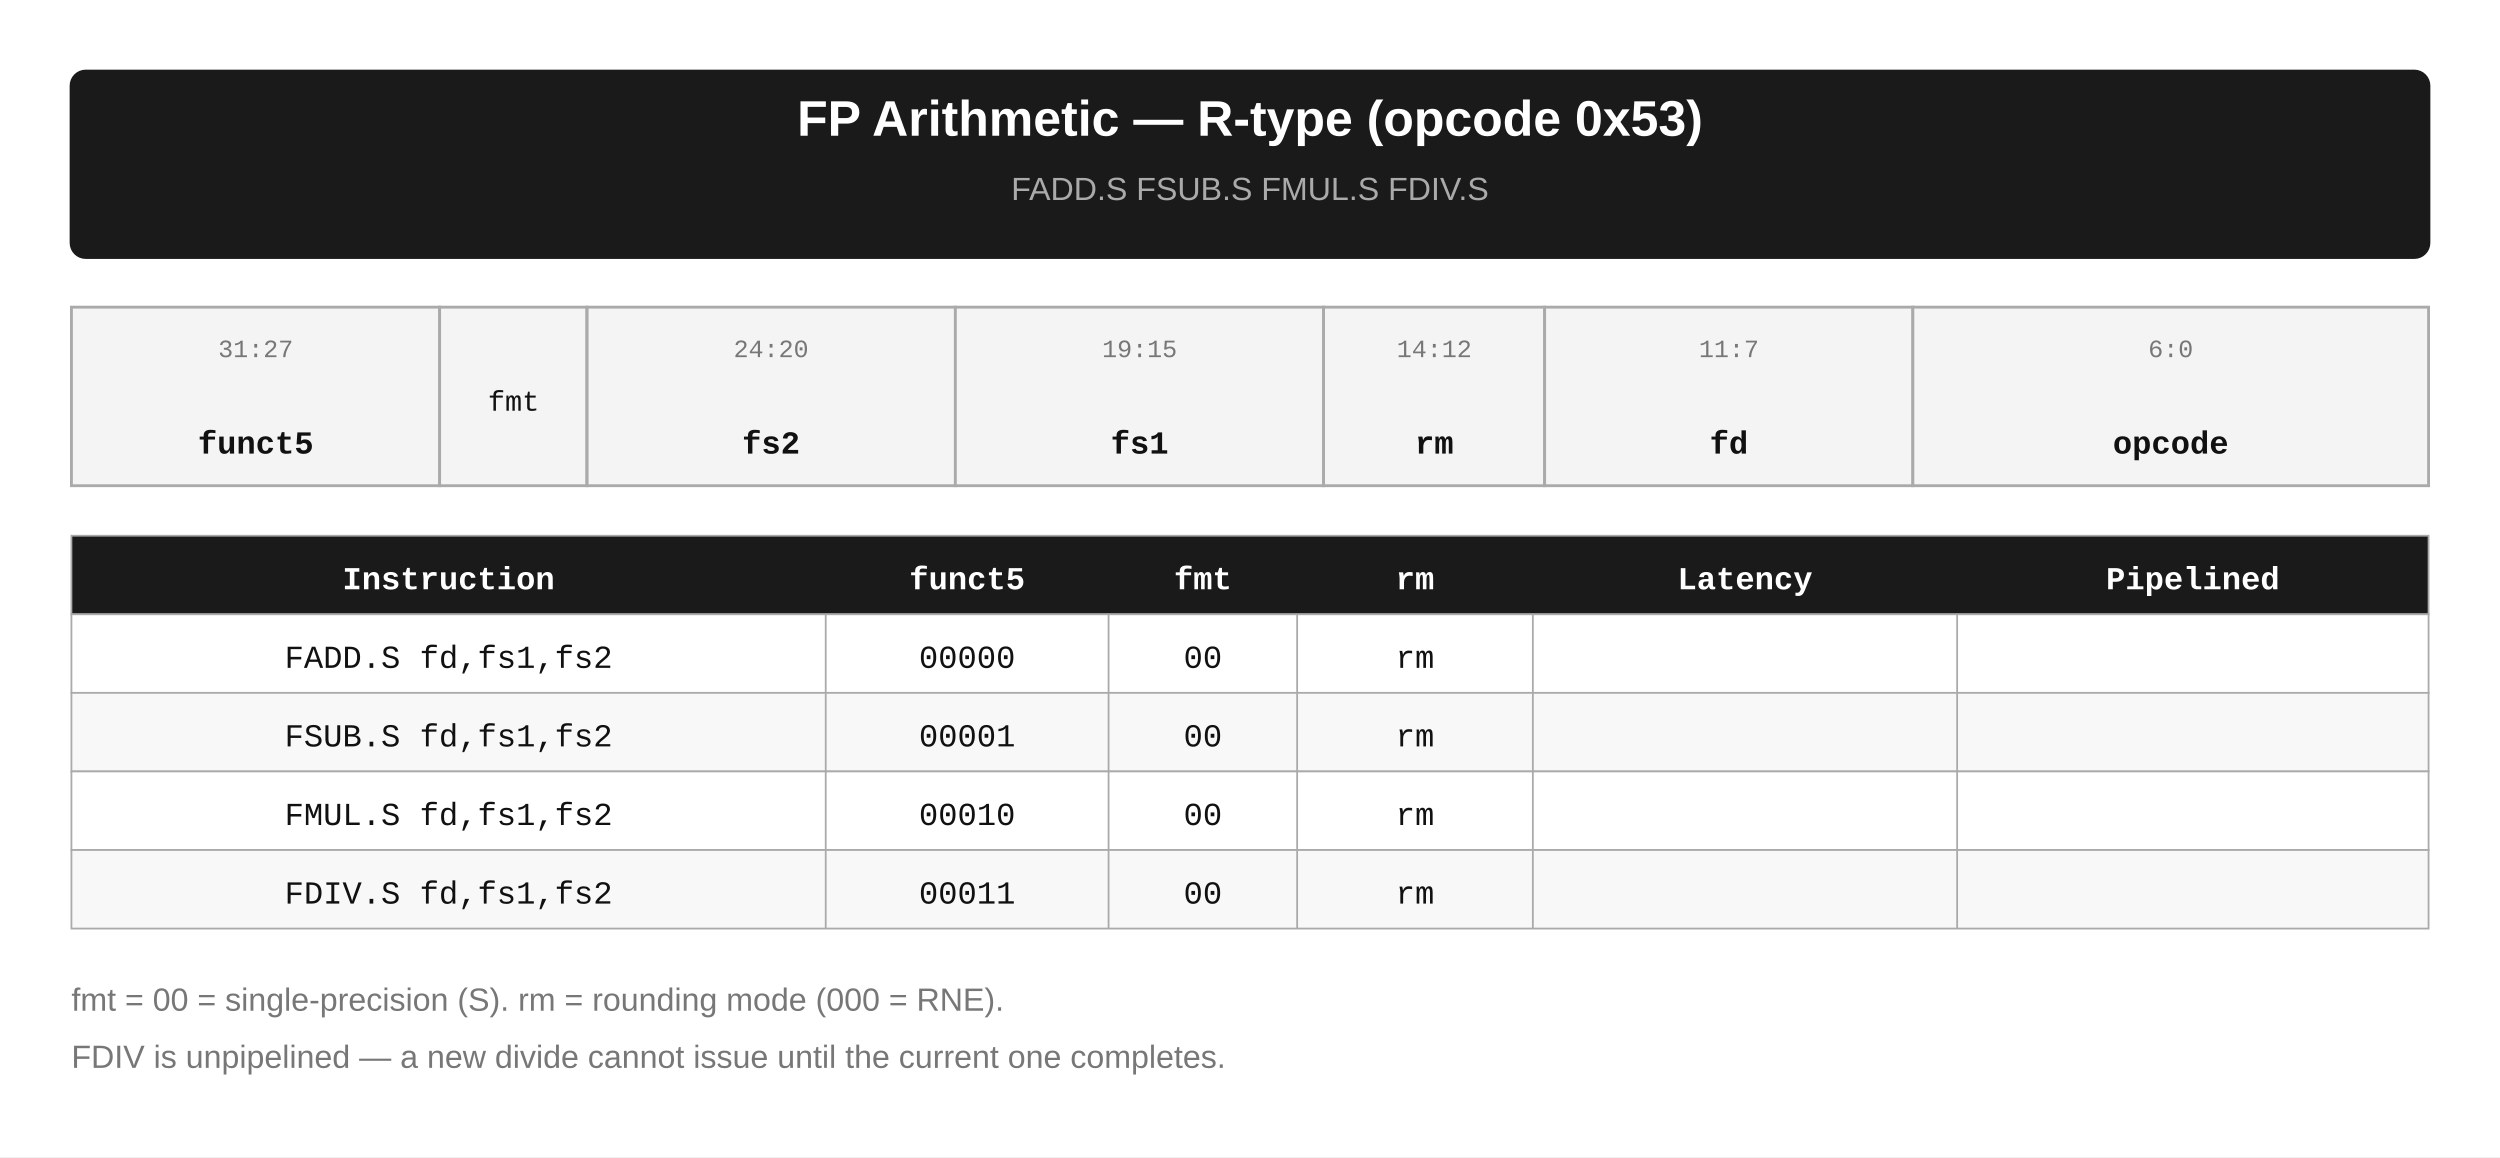
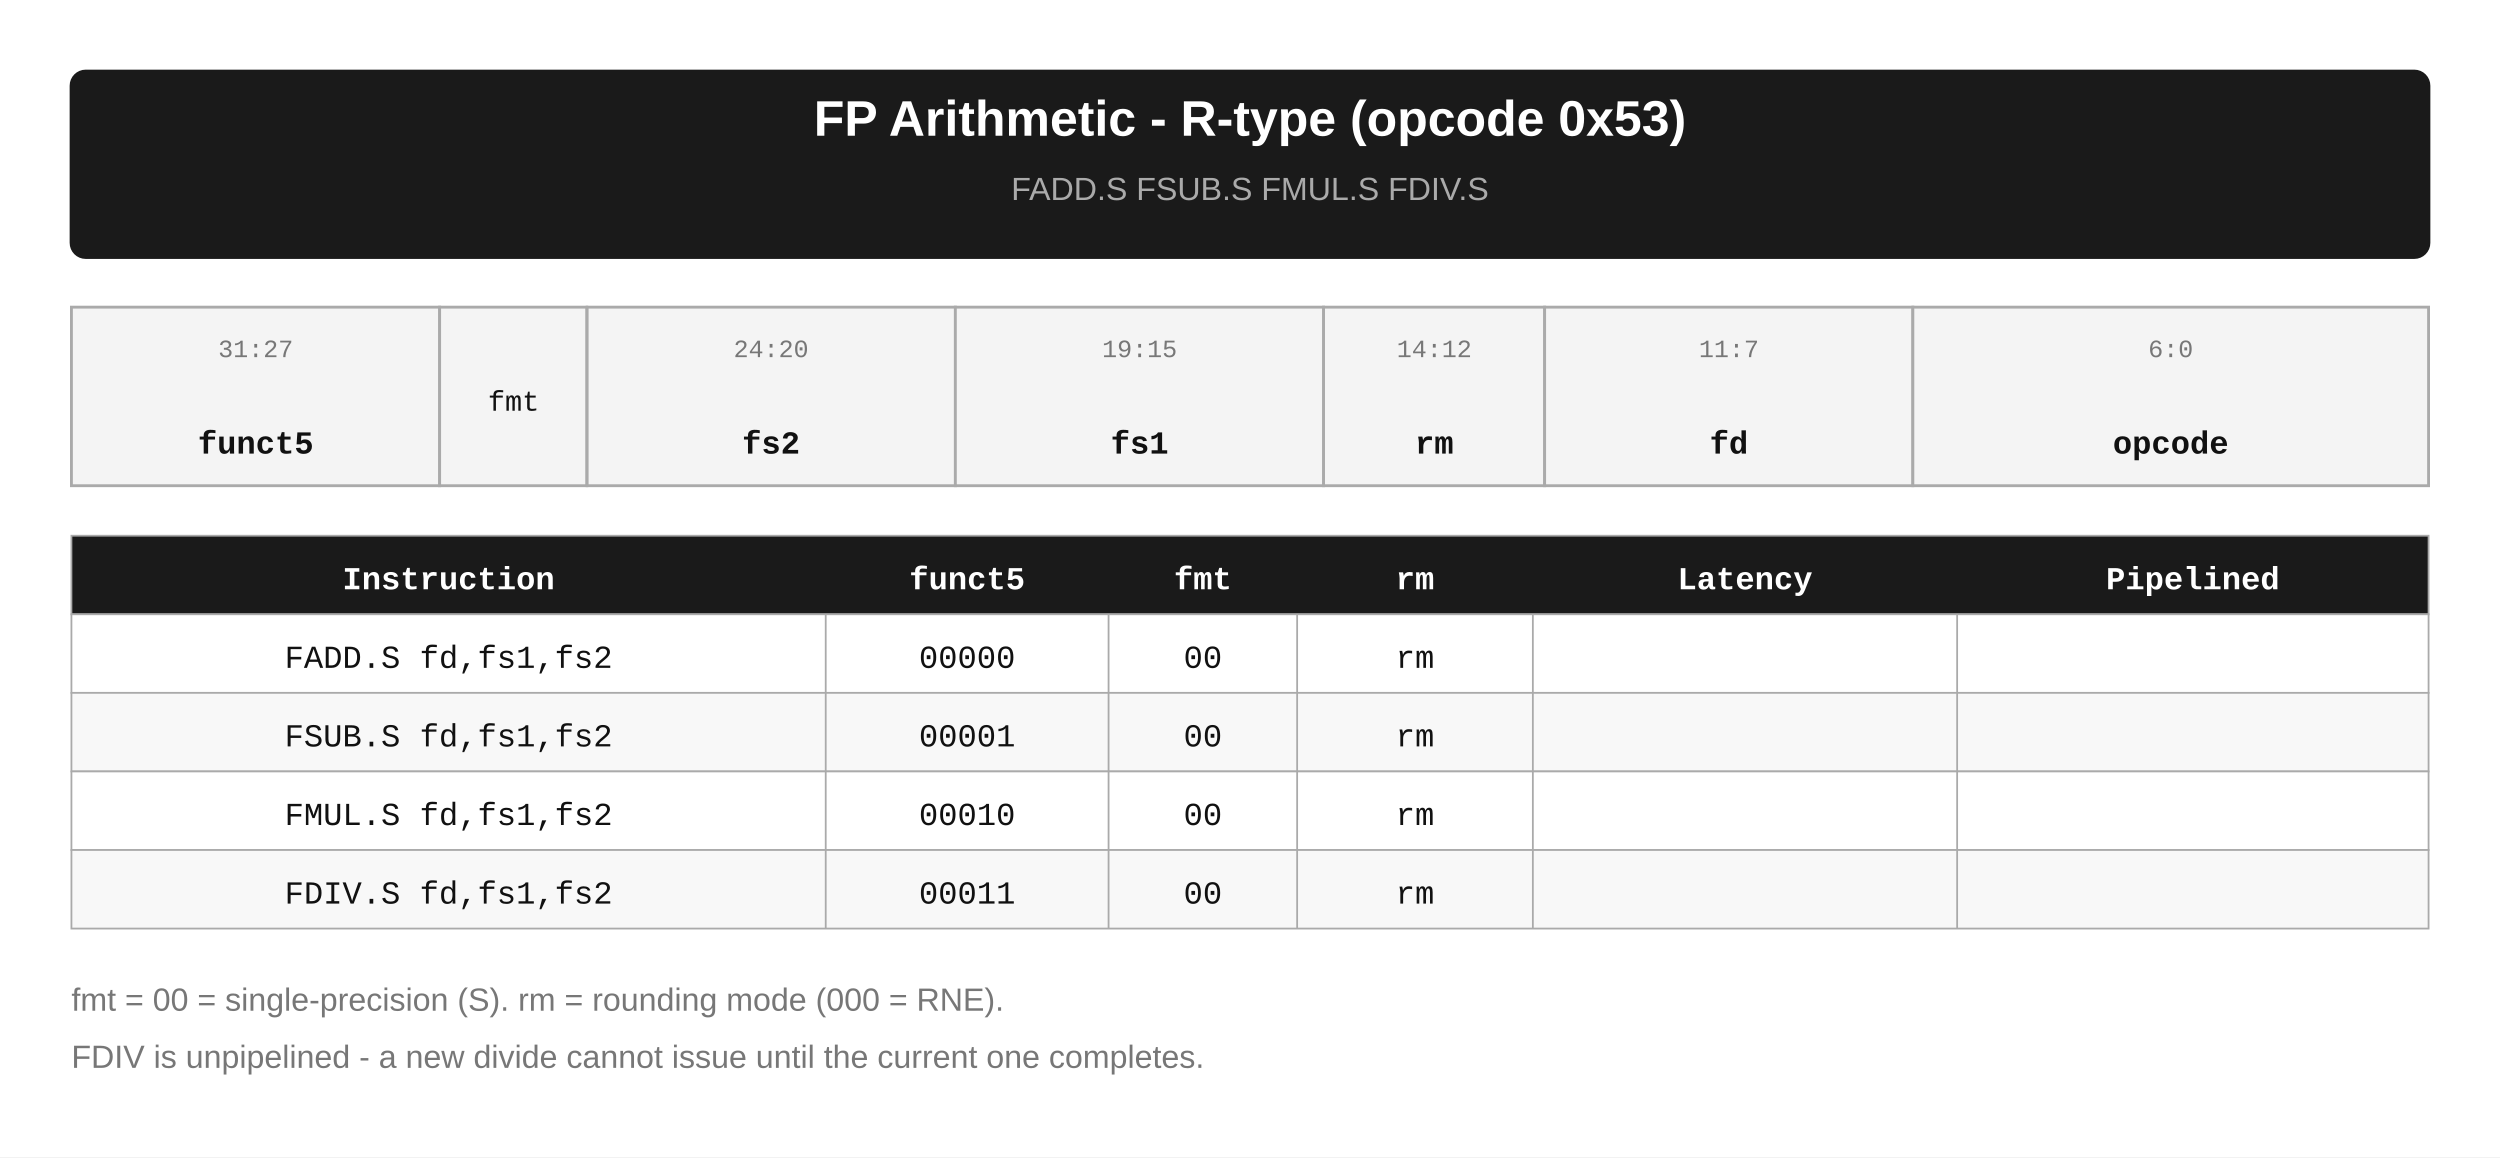
<svg xmlns="http://www.w3.org/2000/svg" width="700" height="324" viewBox="0 0 700 324">
  <rect width="700" height="324" fill="#ffffff" />
  <rect x="20.0" y="20.0" width="660.0" height="52.0" fill="#1a1a1a" stroke="#1a1a1a" stroke-width="1" rx="4" />
-   <text x="350.0" y="38.0" font-family="Arial, Helvetica, sans-serif" font-size="14" font-weight="bold" fill="#ffffff" text-anchor="middle">FP Arithmetic  —  R-type  (opcode 0x53)</text>
+   <text x="350.0" y="38.0" font-family="Arial, Helvetica, sans-serif" font-size="14" font-weight="bold" fill="#ffffff" text-anchor="middle">FP Arithmetic  -  R-type  (opcode 0x53)</text>
  <text x="350.0" y="56.0" font-family="Arial, Helvetica, sans-serif" font-size="9" font-weight="normal" fill="#aaaaaa" text-anchor="middle">FADD.S  FSUB.S  FMUL.S  FDIV.S</text>
  <rect x="20.0" y="86.0" width="103.1" height="50.0" fill="#f4f4f4" stroke="#aaaaaa" stroke-width="0.8" rx="0" />
  <text x="71.6" y="100.0" font-family="Courier New, monospace" font-size="7" font-weight="normal" fill="#777777" text-anchor="middle">31:27</text>
  <text x="71.6" y="127.0" font-family="Courier New, monospace" font-size="9" font-weight="bold" fill="#111111" text-anchor="middle">funct5</text>
  <rect x="123.1" y="86.0" width="41.2" height="50.0" fill="#f4f4f4" stroke="#aaaaaa" stroke-width="0.8" rx="0" />
  <text x="143.8" y="115.0" font-family="Courier New, monospace" font-size="8" font-weight="normal" fill="#111111" text-anchor="middle">fmt</text>
  <rect x="164.4" y="86.0" width="103.1" height="50.0" fill="#f4f4f4" stroke="#aaaaaa" stroke-width="0.8" rx="0" />
  <text x="215.9" y="100.0" font-family="Courier New, monospace" font-size="7" font-weight="normal" fill="#777777" text-anchor="middle">24:20</text>
  <text x="215.9" y="127.0" font-family="Courier New, monospace" font-size="9" font-weight="bold" fill="#111111" text-anchor="middle">fs2</text>
  <rect x="267.5" y="86.0" width="103.1" height="50.0" fill="#f4f4f4" stroke="#aaaaaa" stroke-width="0.8" rx="0" />
  <text x="319.1" y="100.0" font-family="Courier New, monospace" font-size="7" font-weight="normal" fill="#777777" text-anchor="middle">19:15</text>
  <text x="319.1" y="127.0" font-family="Courier New, monospace" font-size="9" font-weight="bold" fill="#111111" text-anchor="middle">fs1</text>
  <rect x="370.6" y="86.0" width="61.9" height="50.0" fill="#f4f4f4" stroke="#aaaaaa" stroke-width="0.8" rx="0" />
  <text x="401.6" y="100.0" font-family="Courier New, monospace" font-size="7" font-weight="normal" fill="#777777" text-anchor="middle">14:12</text>
  <text x="401.6" y="127.0" font-family="Courier New, monospace" font-size="9" font-weight="bold" fill="#111111" text-anchor="middle">rm</text>
  <rect x="432.5" y="86.0" width="103.1" height="50.0" fill="#f4f4f4" stroke="#aaaaaa" stroke-width="0.8" rx="0" />
  <text x="484.1" y="100.0" font-family="Courier New, monospace" font-size="7" font-weight="normal" fill="#777777" text-anchor="middle">11:7</text>
  <text x="484.1" y="127.0" font-family="Courier New, monospace" font-size="9" font-weight="bold" fill="#111111" text-anchor="middle">fd</text>
  <rect x="535.6" y="86.0" width="144.4" height="50.0" fill="#f4f4f4" stroke="#aaaaaa" stroke-width="0.8" rx="0" />
  <text x="607.8" y="100.0" font-family="Courier New, monospace" font-size="7" font-weight="normal" fill="#777777" text-anchor="middle">6:0</text>
  <text x="607.8" y="127.0" font-family="Courier New, monospace" font-size="9" font-weight="bold" fill="#111111" text-anchor="middle">opcode</text>
  <rect x="20.0" y="150.0" width="660.0" height="22.0" fill="#1a1a1a" stroke="#aaaaaa" stroke-width="0.5" rx="0" />
  <text x="125.6" y="165.0" font-family="Courier New, monospace" font-size="9" font-weight="bold" fill="#ffffff" text-anchor="middle">Instruction</text>
  <text x="270.8" y="165.0" font-family="Courier New, monospace" font-size="9" font-weight="bold" fill="#ffffff" text-anchor="middle">funct5</text>
  <text x="336.8" y="165.0" font-family="Courier New, monospace" font-size="9" font-weight="bold" fill="#ffffff" text-anchor="middle">fmt</text>
  <text x="396.2" y="165.0" font-family="Courier New, monospace" font-size="9" font-weight="bold" fill="#ffffff" text-anchor="middle">rm</text>
  <text x="488.6" y="165.0" font-family="Courier New, monospace" font-size="9" font-weight="bold" fill="#ffffff" text-anchor="middle">Latency</text>
  <text x="614.0" y="165.0" font-family="Courier New, monospace" font-size="9" font-weight="bold" fill="#ffffff" text-anchor="middle">Pipelined</text>
  <rect x="20.0" y="172.0" width="660.0" height="22.0" fill="#ffffff" stroke="#aaaaaa" stroke-width="0.5" rx="0" />
  <text x="125.6" y="187.0" font-family="Courier New, monospace" font-size="9" font-weight="normal" fill="#111111" text-anchor="middle">FADD.S  fd,fs1,fs2</text>
  <line x1="231.2" y1="172.0" x2="231.2" y2="194.0" stroke="#aaaaaa" stroke-width="0.5" />
  <text x="270.8" y="187.0" font-family="Courier New, monospace" font-size="9" font-weight="normal" fill="#111111" text-anchor="middle">00000</text>
  <line x1="310.4" y1="172.0" x2="310.4" y2="194.0" stroke="#aaaaaa" stroke-width="0.5" />
  <text x="336.8" y="187.0" font-family="Courier New, monospace" font-size="9" font-weight="normal" fill="#111111" text-anchor="middle">00</text>
  <line x1="363.2" y1="172.0" x2="363.2" y2="194.0" stroke="#aaaaaa" stroke-width="0.5" />
  <text x="396.2" y="187.0" font-family="Courier New, monospace" font-size="9" font-weight="normal" fill="#111111" text-anchor="middle">rm</text>
  <line x1="429.2" y1="172.0" x2="429.2" y2="194.0" stroke="#aaaaaa" stroke-width="0.5" />
  <text x="488.6" y="187.0" font-family="Courier New, monospace" font-size="9" font-weight="normal" fill="#111111" text-anchor="middle" />
  <line x1="548.0" y1="172.0" x2="548.0" y2="194.0" stroke="#aaaaaa" stroke-width="0.5" />
  <text x="614.0" y="187.0" font-family="Courier New, monospace" font-size="9" font-weight="normal" fill="#111111" text-anchor="middle" />
  <rect x="20.0" y="194.0" width="660.0" height="22.0" fill="#f8f8f8" stroke="#aaaaaa" stroke-width="0.5" rx="0" />
  <text x="125.6" y="209.0" font-family="Courier New, monospace" font-size="9" font-weight="normal" fill="#111111" text-anchor="middle">FSUB.S  fd,fs1,fs2</text>
  <line x1="231.2" y1="194.0" x2="231.2" y2="216.0" stroke="#aaaaaa" stroke-width="0.5" />
  <text x="270.8" y="209.0" font-family="Courier New, monospace" font-size="9" font-weight="normal" fill="#111111" text-anchor="middle">00001</text>
  <line x1="310.4" y1="194.0" x2="310.4" y2="216.0" stroke="#aaaaaa" stroke-width="0.5" />
  <text x="336.8" y="209.0" font-family="Courier New, monospace" font-size="9" font-weight="normal" fill="#111111" text-anchor="middle">00</text>
  <line x1="363.2" y1="194.0" x2="363.2" y2="216.0" stroke="#aaaaaa" stroke-width="0.5" />
  <text x="396.2" y="209.0" font-family="Courier New, monospace" font-size="9" font-weight="normal" fill="#111111" text-anchor="middle">rm</text>
  <line x1="429.2" y1="194.0" x2="429.2" y2="216.0" stroke="#aaaaaa" stroke-width="0.5" />
  <text x="488.6" y="209.0" font-family="Courier New, monospace" font-size="9" font-weight="normal" fill="#111111" text-anchor="middle" />
  <line x1="548.0" y1="194.0" x2="548.0" y2="216.0" stroke="#aaaaaa" stroke-width="0.5" />
  <text x="614.0" y="209.0" font-family="Courier New, monospace" font-size="9" font-weight="normal" fill="#111111" text-anchor="middle" />
  <rect x="20.0" y="216.0" width="660.0" height="22.0" fill="#ffffff" stroke="#aaaaaa" stroke-width="0.5" rx="0" />
  <text x="125.6" y="231.0" font-family="Courier New, monospace" font-size="9" font-weight="normal" fill="#111111" text-anchor="middle">FMUL.S  fd,fs1,fs2</text>
  <line x1="231.2" y1="216.0" x2="231.2" y2="238.0" stroke="#aaaaaa" stroke-width="0.5" />
  <text x="270.8" y="231.0" font-family="Courier New, monospace" font-size="9" font-weight="normal" fill="#111111" text-anchor="middle">00010</text>
  <line x1="310.4" y1="216.0" x2="310.4" y2="238.0" stroke="#aaaaaa" stroke-width="0.5" />
  <text x="336.8" y="231.0" font-family="Courier New, monospace" font-size="9" font-weight="normal" fill="#111111" text-anchor="middle">00</text>
  <line x1="363.2" y1="216.0" x2="363.2" y2="238.0" stroke="#aaaaaa" stroke-width="0.5" />
  <text x="396.2" y="231.0" font-family="Courier New, monospace" font-size="9" font-weight="normal" fill="#111111" text-anchor="middle">rm</text>
  <line x1="429.2" y1="216.0" x2="429.2" y2="238.0" stroke="#aaaaaa" stroke-width="0.5" />
  <text x="488.6" y="231.0" font-family="Courier New, monospace" font-size="9" font-weight="normal" fill="#111111" text-anchor="middle" />
  <line x1="548.0" y1="216.0" x2="548.0" y2="238.0" stroke="#aaaaaa" stroke-width="0.5" />
  <text x="614.0" y="231.0" font-family="Courier New, monospace" font-size="9" font-weight="normal" fill="#111111" text-anchor="middle" />
  <rect x="20.0" y="238.0" width="660.0" height="22.0" fill="#f8f8f8" stroke="#aaaaaa" stroke-width="0.5" rx="0" />
  <text x="125.6" y="253.0" font-family="Courier New, monospace" font-size="9" font-weight="normal" fill="#111111" text-anchor="middle">FDIV.S  fd,fs1,fs2</text>
  <line x1="231.2" y1="238.0" x2="231.2" y2="260.0" stroke="#aaaaaa" stroke-width="0.5" />
  <text x="270.8" y="253.0" font-family="Courier New, monospace" font-size="9" font-weight="normal" fill="#111111" text-anchor="middle">00011</text>
  <line x1="310.4" y1="238.0" x2="310.4" y2="260.0" stroke="#aaaaaa" stroke-width="0.5" />
  <text x="336.8" y="253.0" font-family="Courier New, monospace" font-size="9" font-weight="normal" fill="#111111" text-anchor="middle">00</text>
  <line x1="363.2" y1="238.0" x2="363.2" y2="260.0" stroke="#aaaaaa" stroke-width="0.5" />
  <text x="396.2" y="253.0" font-family="Courier New, monospace" font-size="9" font-weight="normal" fill="#111111" text-anchor="middle">rm</text>
  <line x1="429.2" y1="238.0" x2="429.2" y2="260.0" stroke="#aaaaaa" stroke-width="0.5" />
  <text x="488.6" y="253.0" font-family="Courier New, monospace" font-size="9" font-weight="normal" fill="#111111" text-anchor="middle" />
  <line x1="548.0" y1="238.0" x2="548.0" y2="260.0" stroke="#aaaaaa" stroke-width="0.5" />
  <text x="614.0" y="253.0" font-family="Courier New, monospace" font-size="9" font-weight="normal" fill="#111111" text-anchor="middle" />
  <text x="20.0" y="283.0" font-family="Arial, Helvetica, sans-serif" font-size="9" font-weight="normal" fill="#777777" text-anchor="start">fmt = 00 = single-precision (S).  rm = rounding mode (000 = RNE).</text>
-   <text x="20.0" y="299.0" font-family="Arial, Helvetica, sans-serif" font-size="9" font-weight="normal" fill="#777777" text-anchor="start">FDIV is unpipelined  —  a new divide cannot issue until the current one completes.</text>
+   <text x="20.0" y="299.0" font-family="Arial, Helvetica, sans-serif" font-size="9" font-weight="normal" fill="#777777" text-anchor="start">FDIV is unpipelined  -  a new divide cannot issue until the current one completes.</text>
</svg>
